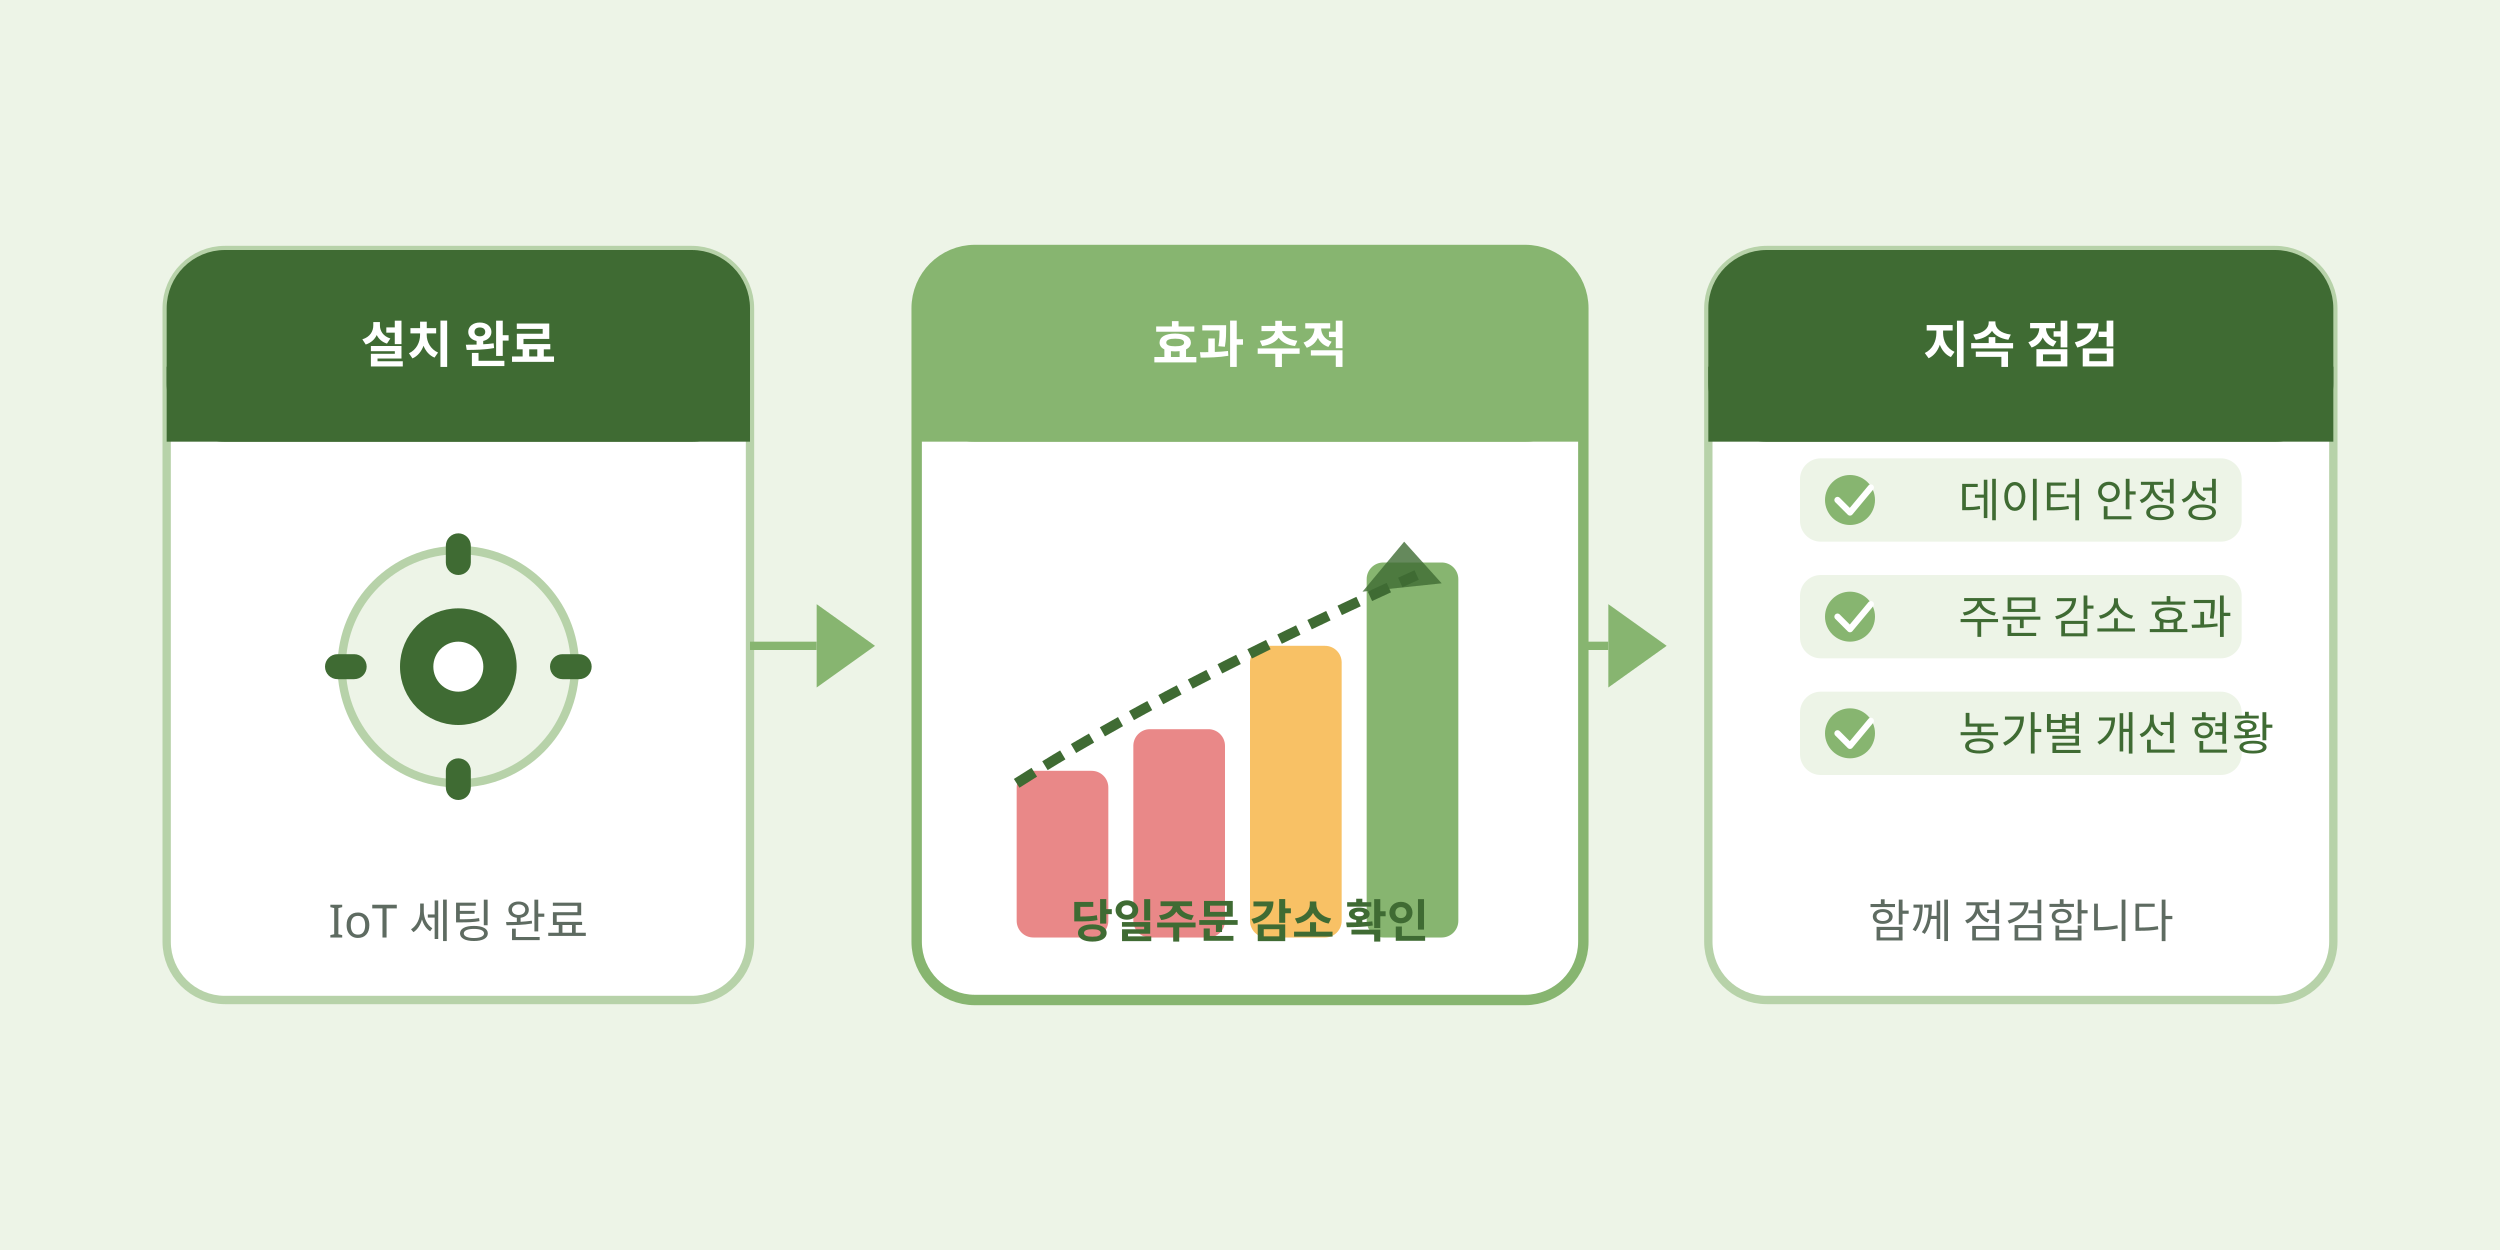
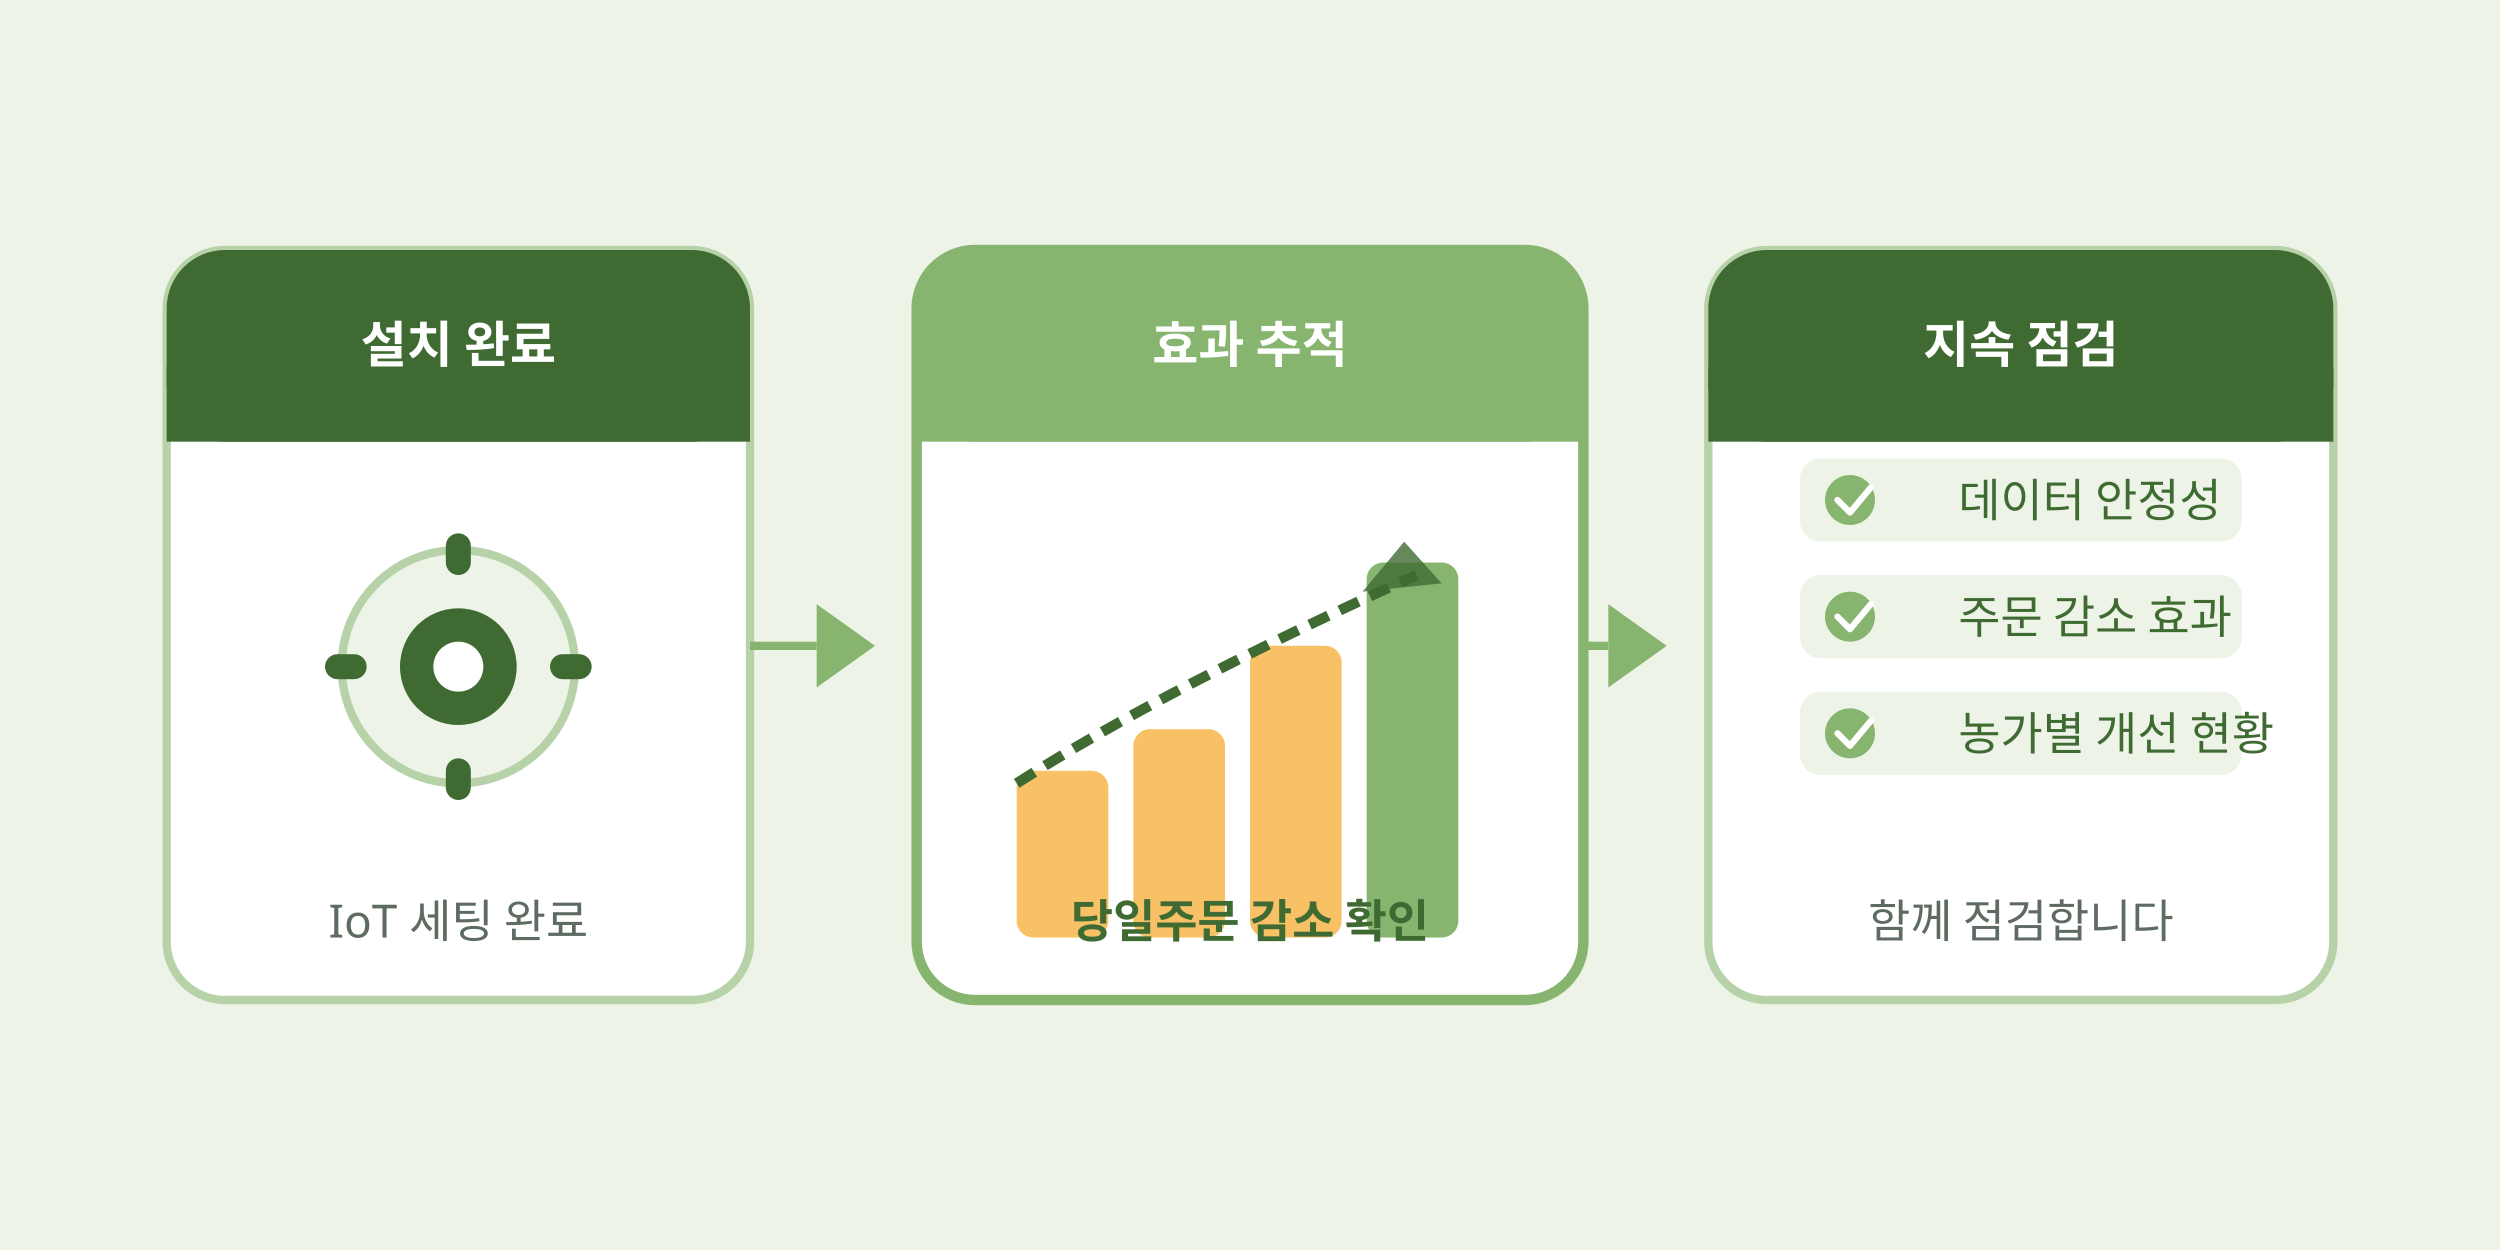
<svg xmlns="http://www.w3.org/2000/svg" viewBox="0 0 600 300">
  <rect width="600" height="300" fill="#EDF4E7" />
  <rect x="40" y="60" width="140" height="180" rx="14" fill="#ffffff" stroke="#B7D2A9" stroke-width="2" />
  <rect x="40" y="60" width="140" height="46" rx="14" fill="#3F6B33" />
  <rect x="40" y="88" width="140" height="18" fill="#3F6B33" />
  <text x="110" y="87" text-anchor="middle" font-family="system-ui,sans-serif" font-size="12" font-weight="700" fill="#ffffff">설치 완료</text>
  <circle cx="110" cy="160" r="28" fill="#EDF4E7" stroke="#B7D2A9" stroke-width="2" />
  <circle cx="110" cy="160" r="14" fill="#3F6B33" />
  <circle cx="110" cy="160" r="6" fill="#ffffff" />
  <rect x="107" y="128" width="6" height="10" rx="3" fill="#3F6B33" />
  <rect x="107" y="182" width="6" height="10" rx="3" fill="#3F6B33" />
  <rect x="78" y="157" width="10" height="6" rx="3" fill="#3F6B33" />
  <rect x="132" y="157" width="10" height="6" rx="3" fill="#3F6B33" />
  <text x="110" y="225" text-anchor="middle" font-family="system-ui,sans-serif" font-size="11" fill="#5E6B61">IoT 세팅 완료</text>
  <polygon points="196,145 210,155 196,165" fill="#87B570" />
  <line x1="180" y1="155" x2="196" y2="155" stroke="#87B570" stroke-width="2" />
  <rect x="220" y="60" width="160" height="180" rx="14" fill="#ffffff" stroke="#87B570" stroke-width="2.5" />
  <rect x="220" y="60" width="160" height="46" rx="14" fill="#87B570" />
  <rect x="220" y="88" width="160" height="18" fill="#87B570" />
  <text x="300" y="87" text-anchor="middle" font-family="system-ui,sans-serif" font-size="12" font-weight="700" fill="#ffffff">효과 추적</text>
-   <rect x="244" y="185" width="22" height="40" rx="4" fill="#E05656" opacity=".7" />
-   <rect x="272" y="175" width="22" height="50" rx="4" fill="#E05656" opacity=".7" />
+   <rect x="244" y="185" width="22" height="40" rx="4" fill="#f5a623" opacity=".7" />
+   <rect x="272" y="175" width="22" height="50" rx="4" fill="#f5a623" opacity=".7" />
  <rect x="300" y="155" width="22" height="70" rx="4" fill="#F5A623" opacity=".7" />
  <rect x="328" y="135" width="22" height="90" rx="4" fill="#87B570" />
  <path d="M244,188 Q280,165 340,138" fill="none" stroke="#3F6B33" stroke-width="2.5" stroke-dasharray="5,3" />
  <polygon points="337,130 346,140 327,142" fill="#3F6B33" opacity=".8" />
  <text x="300" y="225" text-anchor="middle" font-family="system-ui,sans-serif" font-size="11" fill="#3F6B33" font-weight="700">당일주문 감소 확인</text>
  <polygon points="386,145 400,155 386,165" fill="#87B570" />
  <line x1="380" y1="155" x2="386" y2="155" stroke="#87B570" stroke-width="2" />
  <rect x="410" y="60" width="150" height="180" rx="14" fill="#ffffff" stroke="#B7D2A9" stroke-width="2" />
  <rect x="410" y="60" width="150" height="46" rx="14" fill="#3F6B33" />
  <rect x="410" y="88" width="150" height="18" fill="#3F6B33" />
  <text x="485" y="87" text-anchor="middle" font-family="system-ui,sans-serif" font-size="12" font-weight="700" fill="#ffffff">지속 점검</text>
  <rect x="432" y="110" width="106" height="20" rx="5" fill="#EDF4E7" />
  <circle cx="444" cy="120" r="6" fill="#87B570" />
  <polyline points="441,120 444,123 449,117" fill="none" stroke="#ffffff" stroke-width="1.5" stroke-linecap="round" stroke-linejoin="round" />
  <text x="470" y="124" font-family="system-ui,sans-serif" font-size="11" fill="#3F6B33">데이터 안정성</text>
  <rect x="432" y="138" width="106" height="20" rx="5" fill="#EDF4E7" />
  <circle cx="444" cy="148" r="6" fill="#87B570" />
  <polyline points="441,148 444,151 449,145" fill="none" stroke="#ffffff" stroke-width="1.5" stroke-linecap="round" stroke-linejoin="round" />
  <text x="470" y="152" font-family="system-ui,sans-serif" font-size="11" fill="#3F6B33">주문 감소 효과</text>
  <rect x="432" y="166" width="106" height="20" rx="5" fill="#EDF4E7" />
  <circle cx="444" cy="176" r="6" fill="#87B570" />
  <polyline points="441,176 444,179 449,173" fill="none" stroke="#ffffff" stroke-width="1.5" stroke-linecap="round" stroke-linejoin="round" />
  <text x="470" y="180" font-family="system-ui,sans-serif" font-size="11" fill="#3F6B33">농가별 개선 현황</text>
  <text x="485" y="225" text-anchor="middle" font-family="system-ui,sans-serif" font-size="11" fill="#5E6B61">함께 점검합니다</text>
</svg>
